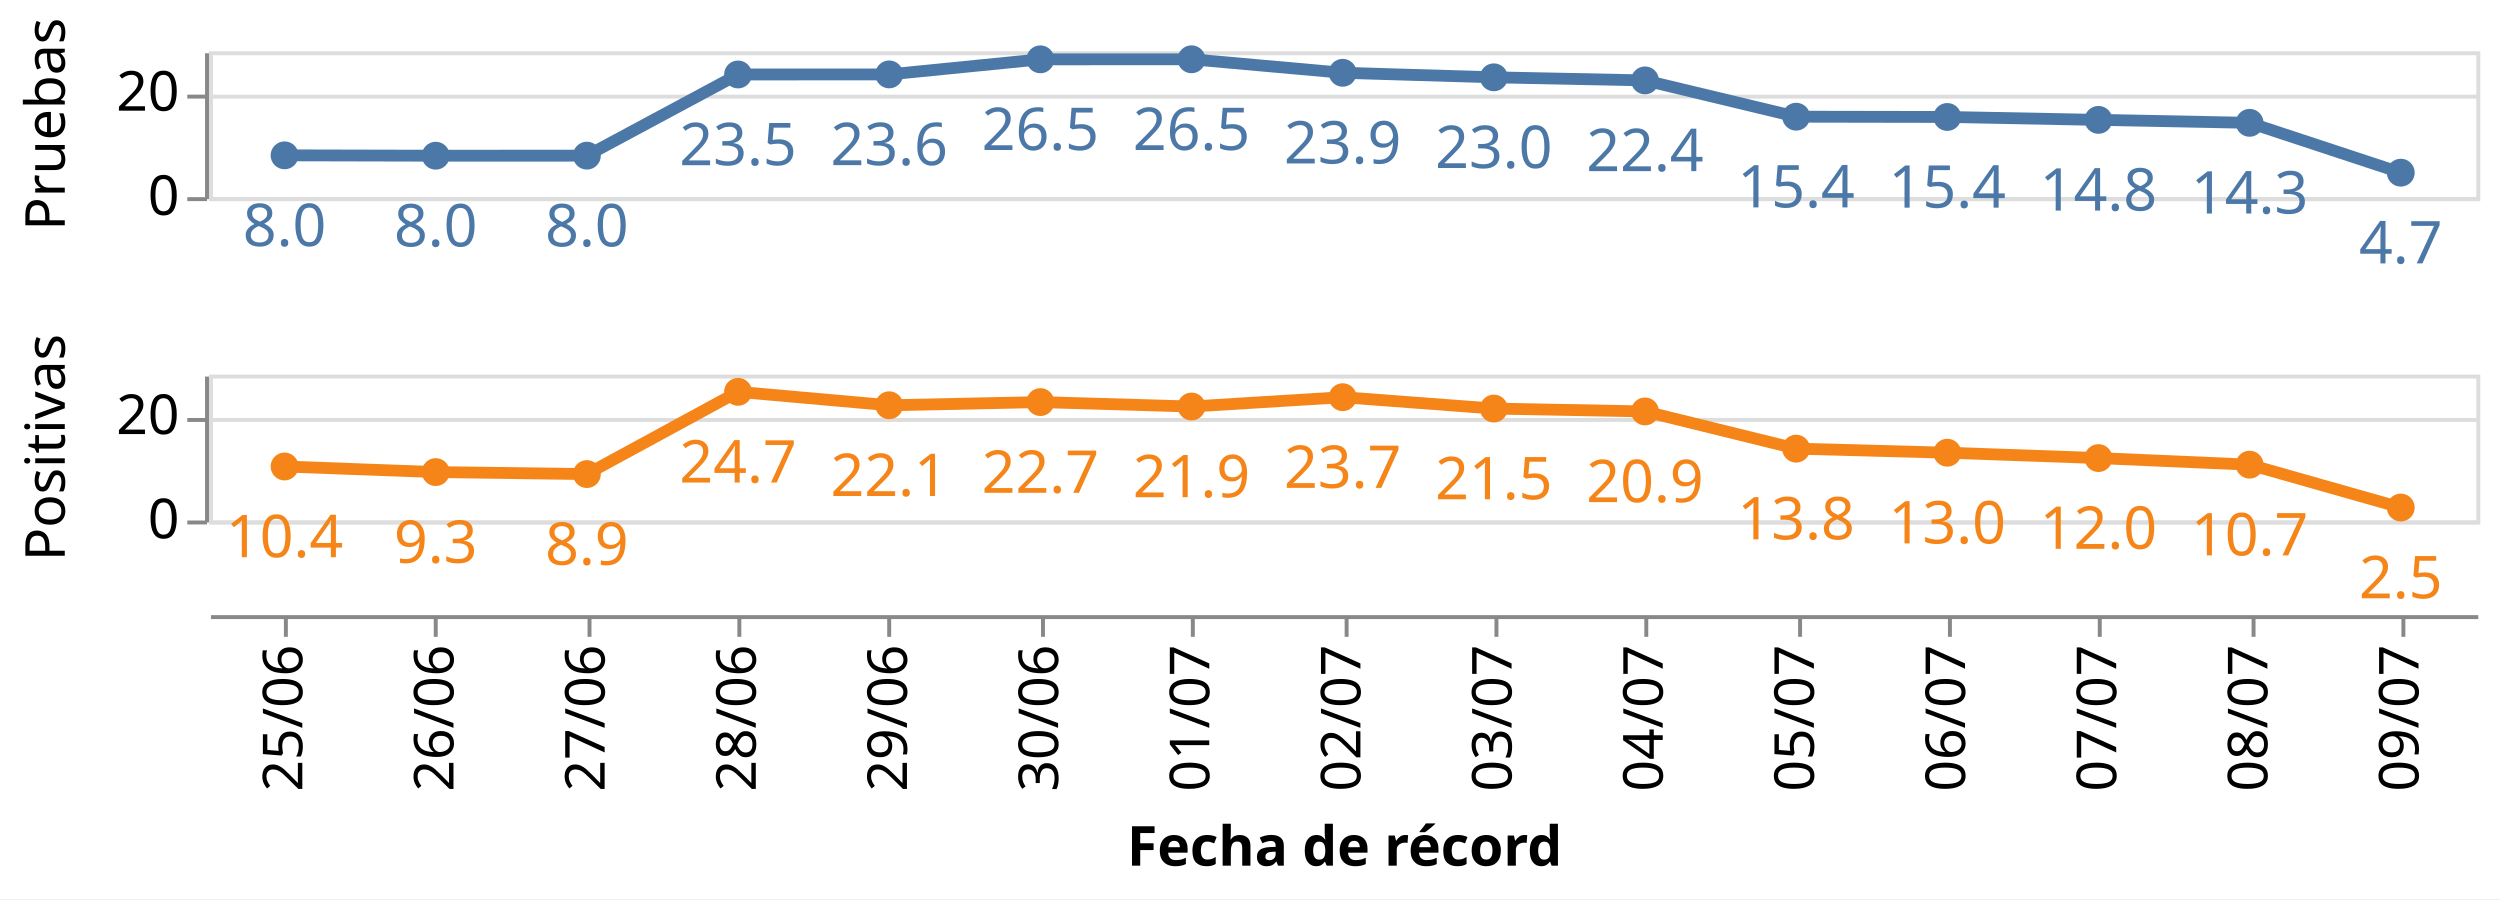
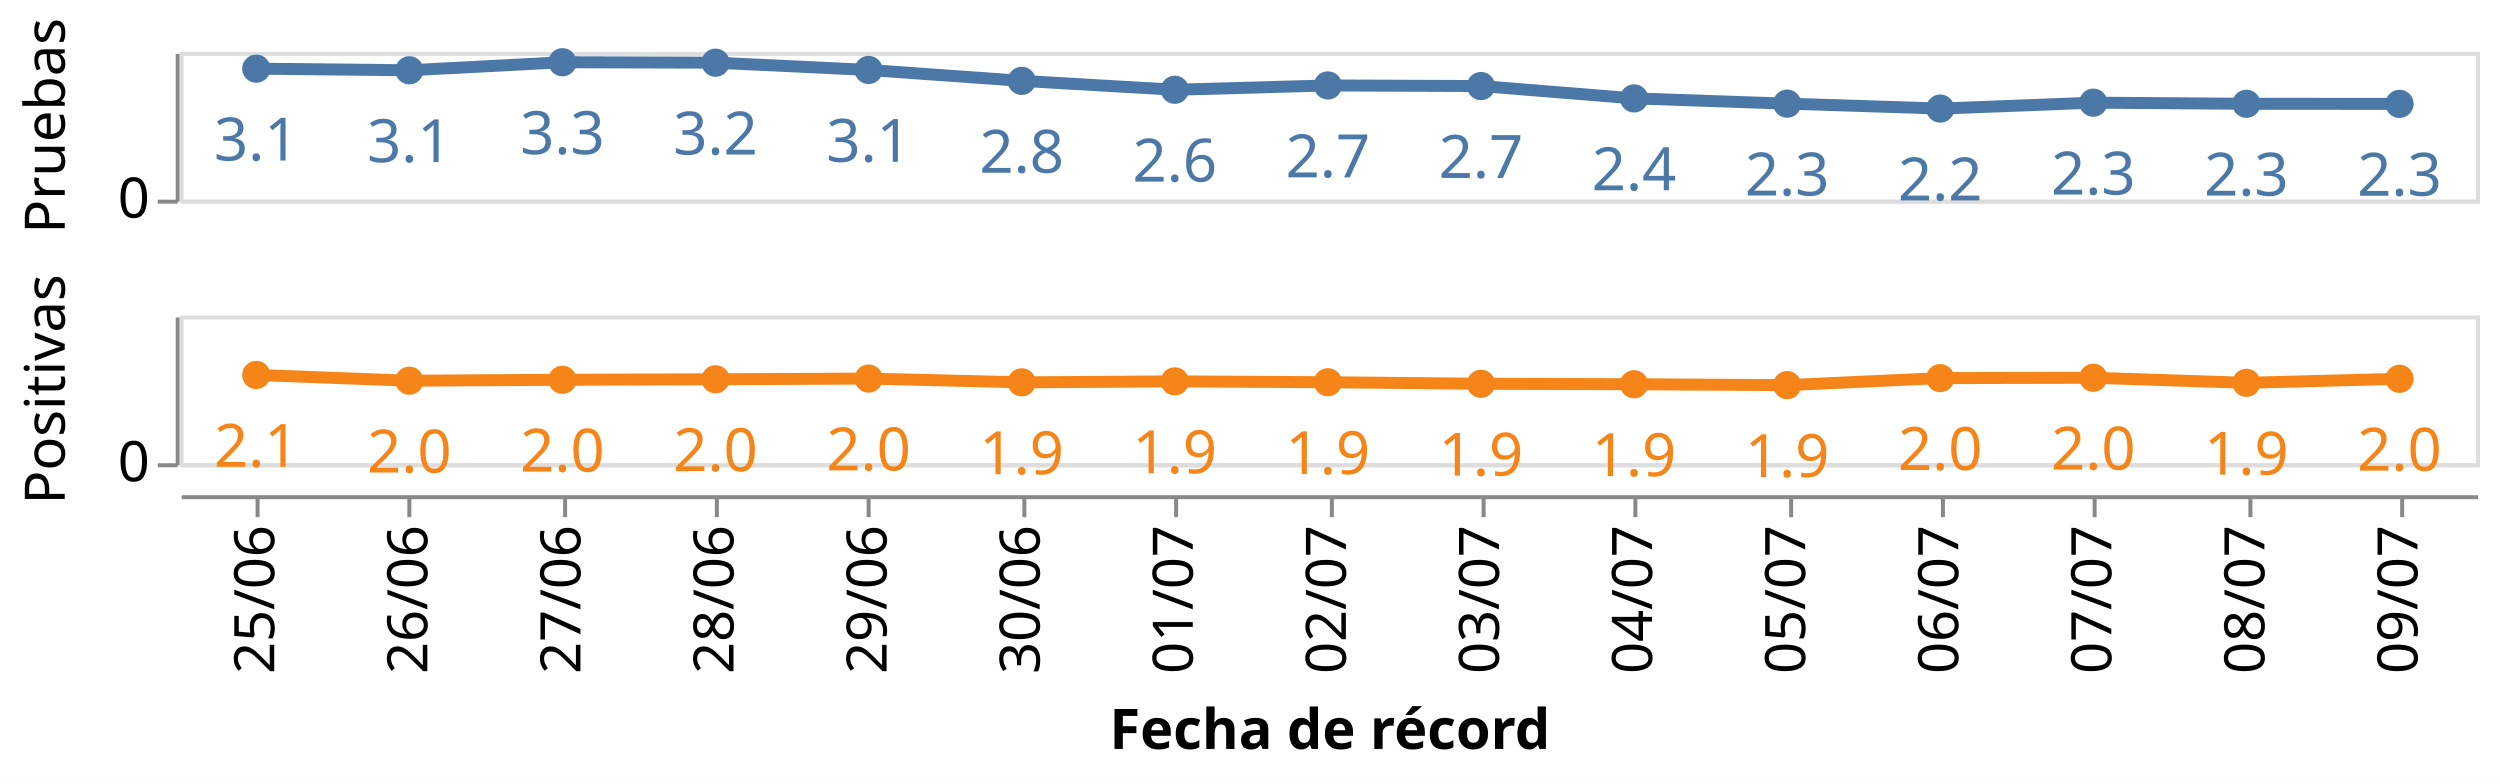
- <svg xmlns="http://www.w3.org/2000/svg" class="marks" width="634" height="228" viewBox="0 0 634 228" version="1.1">
-   <rect width="634" height="228" style="fill: white;" />
-   <g transform="translate(53,13)">
+ <svg xmlns="http://www.w3.org/2000/svg" class="marks" width="626" height="196" viewBox="0 0 626 196" version="1.1">
+   <rect width="626" height="196" style="fill: white;" />
+   <g transform="translate(45,13)">
    <g class="mark-group role-frame root">
      <g transform="translate(0,0)">
        <path class="background" d="M0,0h0v0h0Z" style="fill: none;" />
        <g>
          <g class="mark-group role-row-header row_header">
            <g transform="translate(-1,0)">
              <path class="background" d="M0,0h0v37h0Z" style="fill: none;" />
              <g>
                <g class="mark-group role-axis">
                  <g transform="translate(0.5,0.5)">
                    <path class="background" d="M0,0h0v0h0Z" style="pointer-events: none; fill: none;" />
                    <g>
                      <g class="mark-rule role-axis-tick" style="pointer-events: none;">
                        <line transform="translate(0,37)" x2="-5" y2="0" style="fill: none; stroke: #888; stroke-width: 1; opacity: 1;" />
-                         <line transform="translate(0,11)" x2="-5" y2="0" style="fill: none; stroke: #888; stroke-width: 1; opacity: 1;" />
                      </g>
                      <g class="mark-text role-axis-label" style="pointer-events: none;">
                        <text text-anchor="end" transform="translate(-7,41)" style="font-family: sans-serif; font-size: 14px; fill: #000; opacity: 1;">0</text>
-                         <text text-anchor="end" transform="translate(-7,14.57143)" style="font-family: sans-serif; font-size: 14px; fill: #000; opacity: 1;">20</text>
                      </g>
                      <g class="mark-rule role-axis-domain" style="pointer-events: none;">
                        <line transform="translate(0,37)" x2="0" y2="-37" style="fill: none; stroke: #888; stroke-width: 1; opacity: 1;" />
                      </g>
                    </g>
                    <path class="foreground" d="" style="pointer-events: none; display: none; fill: none;" />
                  </g>
                </g>
                <g class="mark-group role-title">
-                   <g transform="translate(-46.57227,18.5)">
+                   <g transform="translate(-38.78613,18.5)">
                    <path class="background" d="M0,0h0v0h0Z" style="pointer-events: none; fill: none;" />
                    <g>
                      <g class="mark-text role-title-text" style="pointer-events: none;">
                        <text text-anchor="middle" transform="translate(0,0) rotate(-90) translate(0,11)" style="font-family: sans-serif; font-size: 14px; fill: #000; opacity: 1;">Pruebas</text>
                      </g>
                    </g>
                    <path class="foreground" d="" style="pointer-events: none; display: none; fill: none;" />
                  </g>
                </g>
              </g>
              <path class="foreground" d="" style="display: none; fill: none;" />
            </g>
-             <g transform="translate(-1,82)">
+             <g transform="translate(-1,66)">
              <path class="background" d="M0,0h0v37h0Z" style="fill: none;" />
              <g>
                <g class="mark-group role-axis">
                  <g transform="translate(0.5,0.5)">
                    <path class="background" d="M0,0h0v0h0Z" style="pointer-events: none; fill: none;" />
                    <g>
                      <g class="mark-rule role-axis-tick" style="pointer-events: none;">
                        <line transform="translate(0,37)" x2="-5" y2="0" style="fill: none; stroke: #888; stroke-width: 1; opacity: 1;" />
-                         <line transform="translate(0,11)" x2="-5" y2="0" style="fill: none; stroke: #888; stroke-width: 1; opacity: 1;" />
                      </g>
                      <g class="mark-text role-axis-label" style="pointer-events: none;">
                        <text text-anchor="end" transform="translate(-7,41)" style="font-family: sans-serif; font-size: 14px; fill: #000; opacity: 1;">0</text>
-                         <text text-anchor="end" transform="translate(-7,14.57143)" style="font-family: sans-serif; font-size: 14px; fill: #000; opacity: 1;">20</text>
                      </g>
                      <g class="mark-rule role-axis-domain" style="pointer-events: none;">
                        <line transform="translate(0,37)" x2="0" y2="-37" style="fill: none; stroke: #888; stroke-width: 1; opacity: 1;" />
                      </g>
                    </g>
                    <path class="foreground" d="" style="pointer-events: none; display: none; fill: none;" />
                  </g>
                </g>
                <g class="mark-group role-title">
-                   <g transform="translate(-46.57227,18.5)">
+                   <g transform="translate(-38.78613,18.5)">
                    <path class="background" d="M0,0h0v0h0Z" style="pointer-events: none; fill: none;" />
                    <g>
                      <g class="mark-text role-title-text" style="pointer-events: none;">
                        <text text-anchor="middle" transform="translate(0,0) rotate(-90) translate(0,11)" style="font-family: sans-serif; font-size: 14px; fill: #000; opacity: 1;">Positivas</text>
                      </g>
                    </g>
                    <path class="foreground" d="" style="pointer-events: none; display: none; fill: none;" />
                  </g>
                </g>
              </g>
              <path class="foreground" d="" style="display: none; fill: none;" />
            </g>
          </g>
          <g class="mark-group role-column-footer column_footer">
-             <g transform="translate(0,143)">
+             <g transform="translate(0,111)">
              <path class="background" d="M0,0h575v0h-575Z" style="fill: none;" />
              <g>
                <g class="mark-group role-axis">
                  <g transform="translate(0.5,0.5)">
                    <path class="background" d="M0,0h0v0h0Z" style="pointer-events: none; fill: none;" />
                    <g>
                      <g class="mark-rule role-axis-tick" style="pointer-events: none;">
                        <line transform="translate(19,0)" x2="0" y2="5" style="fill: none; stroke: #888; stroke-width: 1; opacity: 1;" />
                        <line transform="translate(57,0)" x2="0" y2="5" style="fill: none; stroke: #888; stroke-width: 1; opacity: 1;" />
                        <line transform="translate(96,0)" x2="0" y2="5" style="fill: none; stroke: #888; stroke-width: 1; opacity: 1;" />
                        <line transform="translate(134,0)" x2="0" y2="5" style="fill: none; stroke: #888; stroke-width: 1; opacity: 1;" />
                        <line transform="translate(172,0)" x2="0" y2="5" style="fill: none; stroke: #888; stroke-width: 1; opacity: 1;" />
                        <line transform="translate(211,0)" x2="0" y2="5" style="fill: none; stroke: #888; stroke-width: 1; opacity: 1;" />
                        <line transform="translate(249,0)" x2="0" y2="5" style="fill: none; stroke: #888; stroke-width: 1; opacity: 1;" />
                        <line transform="translate(288,0)" x2="0" y2="5" style="fill: none; stroke: #888; stroke-width: 1; opacity: 1;" />
                        <line transform="translate(326,0)" x2="0" y2="5" style="fill: none; stroke: #888; stroke-width: 1; opacity: 1;" />
                        <line transform="translate(364,0)" x2="0" y2="5" style="fill: none; stroke: #888; stroke-width: 1; opacity: 1;" />
                        <line transform="translate(403,0)" x2="0" y2="5" style="fill: none; stroke: #888; stroke-width: 1; opacity: 1;" />
                        <line transform="translate(441,0)" x2="0" y2="5" style="fill: none; stroke: #888; stroke-width: 1; opacity: 1;" />
                        <line transform="translate(479,0)" x2="0" y2="5" style="fill: none; stroke: #888; stroke-width: 1; opacity: 1;" />
                        <line transform="translate(518,0)" x2="0" y2="5" style="fill: none; stroke: #888; stroke-width: 1; opacity: 1;" />
                        <line transform="translate(556,0)" x2="0" y2="5" style="fill: none; stroke: #888; stroke-width: 1; opacity: 1;" />
                      </g>
                      <g class="mark-text role-axis-label" style="pointer-events: none;">
                        <text text-anchor="end" transform="translate(19.16667,7) rotate(270) translate(0,4)" style="font-family: sans-serif; font-size: 14px; fill: #000; opacity: 1;">25/06</text>
                        <text text-anchor="end" transform="translate(57.5,7) rotate(270) translate(0,4)" style="font-family: sans-serif; font-size: 14px; fill: #000; opacity: 1;">26/06</text>
                        <text text-anchor="end" transform="translate(95.83333,7) rotate(270) translate(0,4)" style="font-family: sans-serif; font-size: 14px; fill: #000; opacity: 1;">27/06</text>
                        <text text-anchor="end" transform="translate(134.1667,7) rotate(270) translate(0,4)" style="font-family: sans-serif; font-size: 14px; fill: #000; opacity: 1;">28/06</text>
                        <text text-anchor="end" transform="translate(172.5,7) rotate(270) translate(0,4)" style="font-family: sans-serif; font-size: 14px; fill: #000; opacity: 1;">29/06</text>
                        <text text-anchor="end" transform="translate(210.8333,7) rotate(270) translate(0,4)" style="font-family: sans-serif; font-size: 14px; fill: #000; opacity: 1;">30/06</text>
                        <text text-anchor="end" transform="translate(249.1667,7) rotate(270) translate(0,4)" style="font-family: sans-serif; font-size: 14px; fill: #000; opacity: 1;">01/07</text>
                        <text text-anchor="end" transform="translate(287.5,7) rotate(270) translate(0,4)" style="font-family: sans-serif; font-size: 14px; fill: #000; opacity: 1;">02/07</text>
                        <text text-anchor="end" transform="translate(325.8333,7) rotate(270) translate(0,4)" style="font-family: sans-serif; font-size: 14px; fill: #000; opacity: 1;">03/07</text>
                        <text text-anchor="end" transform="translate(364.1667,7) rotate(270) translate(0,4)" style="font-family: sans-serif; font-size: 14px; fill: #000; opacity: 1;">04/07</text>
                        <text text-anchor="end" transform="translate(402.5,7) rotate(270) translate(0,4)" style="font-family: sans-serif; font-size: 14px; fill: #000; opacity: 1;">05/07</text>
                        <text text-anchor="end" transform="translate(440.8333,7) rotate(270) translate(0,4)" style="font-family: sans-serif; font-size: 14px; fill: #000; opacity: 1;">06/07</text>
                        <text text-anchor="end" transform="translate(479.1667,7) rotate(270) translate(0,4)" style="font-family: sans-serif; font-size: 14px; fill: #000; opacity: 1;">07/07</text>
                        <text text-anchor="end" transform="translate(517.5,7) rotate(270) translate(0,4)" style="font-family: sans-serif; font-size: 14px; fill: #000; opacity: 1;">08/07</text>
                        <text text-anchor="end" transform="translate(555.8333,7) rotate(270) translate(0,4)" style="font-family: sans-serif; font-size: 14px; fill: #000; opacity: 1;">09/07</text>
                      </g>
                      <g class="mark-rule role-axis-domain" style="pointer-events: none;">
                        <line transform="translate(0,0)" x2="575" y2="0" style="fill: none; stroke: #888; stroke-width: 1; opacity: 1;" />
                      </g>
                      <g class="mark-text role-axis-title" style="pointer-events: none;">
                        <text text-anchor="middle" transform="translate(287.5,63.03418)" style="font-family: sans-serif; font-size: 14px; font-weight: bold; fill: #000; opacity: 1;">Fecha de récord</text>
                      </g>
                    </g>
                    <path class="foreground" d="" style="pointer-events: none; display: none; fill: none;" />
                  </g>
                </g>
              </g>
              <path class="foreground" d="" style="display: none; fill: none;" />
            </g>
          </g>
          <g class="mark-group role-scope cell">
            <g transform="translate(0,0)">
              <path class="background" d="M0.5,0.5h575v37h-575Z" style="fill: none; stroke: #ddd;" />
              <g>
                <g class="mark-group role-axis">
                  <g transform="translate(0.5,0.5)">
                    <path class="background" d="M0,0h0v0h0Z" style="pointer-events: none; fill: none;" />
                    <g>
                      <g class="mark-rule role-axis-grid" style="pointer-events: none;">
                        <line transform="translate(0,37)" x2="575" y2="0" style="fill: none; stroke: #ddd; stroke-width: 1; opacity: 1;" />
-                         <line transform="translate(0,11)" x2="575" y2="0" style="fill: none; stroke: #ddd; stroke-width: 1; opacity: 1;" />
                      </g>
                    </g>
                    <path class="foreground" d="" style="pointer-events: none; display: none; fill: none;" />
                  </g>
                </g>
                <g class="mark-group role-scope child_layer_0_layer_0_pathgroup">
                  <g transform="translate(0,0)">
                    <path class="background" d="M0,0h575v37h-575Z" style="fill: none;" />
                    <g>
                      <g class="mark-line role-mark child_layer_0_layer_0_marks">
-                         <path d="M19.167,26.395L57.5,26.487L95.833,26.471L134.167,5.888L172.5,5.87L210.833,2.048L249.167,2.035L287.5,5.46L325.833,6.608L364.167,7.391L402.5,16.592L440.833,16.663L479.167,17.401L517.5,18.15L555.833,30.791" style="fill: none; stroke: #4c78a8; stroke-width: 3;" />
+                         <path d="M19.167,4.195L57.5,4.597L95.833,2.584L134.167,2.698L172.5,4.518L210.833,7.254L249.167,9.475L287.5,8.396L325.833,8.547L364.167,11.64L402.5,12.952L440.833,14.187L479.167,12.712L517.5,12.985L555.833,13.012" style="fill: none; stroke: #4c78a8; stroke-width: 3;" />
                      </g>
                    </g>
                    <path class="foreground" d="" style="display: none; fill: none;" />
                  </g>
                </g>
                <g class="mark-symbol role-mark child_layer_0_layer_1_marks">
-                   <path transform="translate(555.8333,30.79083)" d="M3.536,0A3.536,3.536,0,1,1,-3.536,0A3.536,3.536,0,1,1,3.536,0" style="fill: #4c78a8; stroke-width: 2; opacity: 1;" />
-                   <path transform="translate(517.5,18.15001)" d="M3.536,0A3.536,3.536,0,1,1,-3.536,0A3.536,3.536,0,1,1,3.536,0" style="fill: #4c78a8; stroke-width: 2; opacity: 1;" />
-                   <path transform="translate(479.1667,17.40102)" d="M3.536,0A3.536,3.536,0,1,1,-3.536,0A3.536,3.536,0,1,1,3.536,0" style="fill: #4c78a8; stroke-width: 2; opacity: 1;" />
-                   <path transform="translate(440.8333,16.66282)" d="M3.536,0A3.536,3.536,0,1,1,-3.536,0A3.536,3.536,0,1,1,3.536,0" style="fill: #4c78a8; stroke-width: 2; opacity: 1;" />
-                   <path transform="translate(402.5,16.59239)" d="M3.536,0A3.536,3.536,0,1,1,-3.536,0A3.536,3.536,0,1,1,3.536,0" style="fill: #4c78a8; stroke-width: 2; opacity: 1;" />
-                   <path transform="translate(364.1667,7.390951)" d="M3.536,0A3.536,3.536,0,1,1,-3.536,0A3.536,3.536,0,1,1,3.536,0" style="fill: #4c78a8; stroke-width: 2; opacity: 1;" />
-                   <path transform="translate(325.8333,6.60825)" d="M3.536,0A3.536,3.536,0,1,1,-3.536,0A3.536,3.536,0,1,1,3.536,0" style="fill: #4c78a8; stroke-width: 2; opacity: 1;" />
-                   <path transform="translate(287.5,5.460482)" d="M3.536,0A3.536,3.536,0,1,1,-3.536,0A3.536,3.536,0,1,1,3.536,0" style="fill: #4c78a8; stroke-width: 2; opacity: 1;" />
-                   <path transform="translate(249.1667,2.035385)" d="M3.536,0A3.536,3.536,0,1,1,-3.536,0A3.536,3.536,0,1,1,3.536,0" style="fill: #4c78a8; stroke-width: 2; opacity: 1;" />
-                   <path transform="translate(210.8333,2.047619)" d="M3.536,0A3.536,3.536,0,1,1,-3.536,0A3.536,3.536,0,1,1,3.536,0" style="fill: #4c78a8; stroke-width: 2; opacity: 1;" />
-                   <path transform="translate(172.5,5.869544)" d="M3.536,0A3.536,3.536,0,1,1,-3.536,0A3.536,3.536,0,1,1,3.536,0" style="fill: #4c78a8; stroke-width: 2; opacity: 1;" />
-                   <path transform="translate(134.1667,5.888415)" d="M3.536,0A3.536,3.536,0,1,1,-3.536,0A3.536,3.536,0,1,1,3.536,0" style="fill: #4c78a8; stroke-width: 2; opacity: 1;" />
-                   <path transform="translate(95.83333,26.47093)" d="M3.536,0A3.536,3.536,0,1,1,-3.536,0A3.536,3.536,0,1,1,3.536,0" style="fill: #4c78a8; stroke-width: 2; opacity: 1;" />
-                   <path transform="translate(57.5,26.48658)" d="M3.536,0A3.536,3.536,0,1,1,-3.536,0A3.536,3.536,0,1,1,3.536,0" style="fill: #4c78a8; stroke-width: 2; opacity: 1;" />
-                   <path transform="translate(19.16667,26.39505)" d="M3.536,0A3.536,3.536,0,1,1,-3.536,0A3.536,3.536,0,1,1,3.536,0" style="fill: #4c78a8; stroke-width: 2; opacity: 1;" />
+                   <path transform="translate(555.8333,13.01206)" d="M3.536,0A3.536,3.536,0,1,1,-3.536,0A3.536,3.536,0,1,1,3.536,0" style="fill: #4c78a8; stroke-width: 2; opacity: 1;" />
+                   <path transform="translate(517.5,12.98486)" d="M3.536,0A3.536,3.536,0,1,1,-3.536,0A3.536,3.536,0,1,1,3.536,0" style="fill: #4c78a8; stroke-width: 2; opacity: 1;" />
+                   <path transform="translate(479.1667,12.71208)" d="M3.536,0A3.536,3.536,0,1,1,-3.536,0A3.536,3.536,0,1,1,3.536,0" style="fill: #4c78a8; stroke-width: 2; opacity: 1;" />
+                   <path transform="translate(440.8333,14.18683)" d="M3.536,0A3.536,3.536,0,1,1,-3.536,0A3.536,3.536,0,1,1,3.536,0" style="fill: #4c78a8; stroke-width: 2; opacity: 1;" />
+                   <path transform="translate(402.5,12.95226)" d="M3.536,0A3.536,3.536,0,1,1,-3.536,0A3.536,3.536,0,1,1,3.536,0" style="fill: #4c78a8; stroke-width: 2; opacity: 1;" />
+                   <path transform="translate(364.1667,11.63974)" d="M3.536,0A3.536,3.536,0,1,1,-3.536,0A3.536,3.536,0,1,1,3.536,0" style="fill: #4c78a8; stroke-width: 2; opacity: 1;" />
+                   <path transform="translate(325.8333,8.54689)" d="M3.536,0A3.536,3.536,0,1,1,-3.536,0A3.536,3.536,0,1,1,3.536,0" style="fill: #4c78a8; stroke-width: 2; opacity: 1;" />
+                   <path transform="translate(287.5,8.396381)" d="M3.536,0A3.536,3.536,0,1,1,-3.536,0A3.536,3.536,0,1,1,3.536,0" style="fill: #4c78a8; stroke-width: 2; opacity: 1;" />
+                   <path transform="translate(249.1667,9.475416)" d="M3.536,0A3.536,3.536,0,1,1,-3.536,0A3.536,3.536,0,1,1,3.536,0" style="fill: #4c78a8; stroke-width: 2; opacity: 1;" />
+                   <path transform="translate(210.8333,7.254036)" d="M3.536,0A3.536,3.536,0,1,1,-3.536,0A3.536,3.536,0,1,1,3.536,0" style="fill: #4c78a8; stroke-width: 2; opacity: 1;" />
+                   <path transform="translate(172.5,4.518369)" d="M3.536,0A3.536,3.536,0,1,1,-3.536,0A3.536,3.536,0,1,1,3.536,0" style="fill: #4c78a8; stroke-width: 2; opacity: 1;" />
+                   <path transform="translate(134.1667,2.698194)" d="M3.536,0A3.536,3.536,0,1,1,-3.536,0A3.536,3.536,0,1,1,3.536,0" style="fill: #4c78a8; stroke-width: 2; opacity: 1;" />
+                   <path transform="translate(95.83333,2.584397)" d="M3.536,0A3.536,3.536,0,1,1,-3.536,0A3.536,3.536,0,1,1,3.536,0" style="fill: #4c78a8; stroke-width: 2; opacity: 1;" />
+                   <path transform="translate(57.5,4.597192)" d="M3.536,0A3.536,3.536,0,1,1,-3.536,0A3.536,3.536,0,1,1,3.536,0" style="fill: #4c78a8; stroke-width: 2; opacity: 1;" />
+                   <path transform="translate(19.16667,4.194724)" d="M3.536,0A3.536,3.536,0,1,1,-3.536,0A3.536,3.536,0,1,1,3.536,0" style="fill: #4c78a8; stroke-width: 2; opacity: 1;" />
                </g>
                <g class="mark-text role-mark child_layer_1_marks">
-                   <text text-anchor="middle" transform="translate(555.8333,53.79083)" style="font-family: sans-serif; font-size: 15px; fill: #4c78a8;">4.7</text>
-                   <text text-anchor="middle" transform="translate(517.5,41.15001)" style="font-family: sans-serif; font-size: 15px; fill: #4c78a8;">14.3</text>
-                   <text text-anchor="middle" transform="translate(479.1667,40.40102)" style="font-family: sans-serif; font-size: 15px; fill: #4c78a8;">14.8</text>
-                   <text text-anchor="middle" transform="translate(440.8333,39.66282)" style="font-family: sans-serif; font-size: 15px; fill: #4c78a8;">15.4</text>
-                   <text text-anchor="middle" transform="translate(402.5,39.59239)" style="font-family: sans-serif; font-size: 15px; fill: #4c78a8;">15.4</text>
-                   <text text-anchor="middle" transform="translate(364.1667,30.39095)" style="font-family: sans-serif; font-size: 15px; fill: #4c78a8;">22.4</text>
-                   <text text-anchor="middle" transform="translate(325.8333,29.60825)" style="font-family: sans-serif; font-size: 15px; fill: #4c78a8;">23.0</text>
-                   <text text-anchor="middle" transform="translate(287.5,28.46048)" style="font-family: sans-serif; font-size: 15px; fill: #4c78a8;">23.9</text>
-                   <text text-anchor="middle" transform="translate(249.1667,25.03539)" style="font-family: sans-serif; font-size: 15px; fill: #4c78a8;">26.5</text>
-                   <text text-anchor="middle" transform="translate(210.8333,25.04762)" style="font-family: sans-serif; font-size: 15px; fill: #4c78a8;">26.5</text>
-                   <text text-anchor="middle" transform="translate(172.5,28.86954)" style="font-family: sans-serif; font-size: 15px; fill: #4c78a8;">23.6</text>
-                   <text text-anchor="middle" transform="translate(134.1667,28.88841)" style="font-family: sans-serif; font-size: 15px; fill: #4c78a8;">23.5</text>
-                   <text text-anchor="middle" transform="translate(95.83333,49.47093)" style="font-family: sans-serif; font-size: 15px; fill: #4c78a8;">8.0</text>
-                   <text text-anchor="middle" transform="translate(57.5,49.48658)" style="font-family: sans-serif; font-size: 15px; fill: #4c78a8;">8.0</text>
-                   <text text-anchor="middle" transform="translate(19.16667,49.39505)" style="font-family: sans-serif; font-size: 15px; fill: #4c78a8;">8.0</text>
-                 </g>
-               </g>
-               <path class="foreground" d="" style="display: none; fill: none;" />
-             </g>
-             <g transform="translate(0,82)">
+                   <text text-anchor="middle" transform="translate(555.8333,36.01206)" style="font-family: sans-serif; font-size: 15px; fill: #4c78a8;">2.3</text>
+                   <text text-anchor="middle" transform="translate(517.5,35.98486)" style="font-family: sans-serif; font-size: 15px; fill: #4c78a8;">2.3</text>
+                   <text text-anchor="middle" transform="translate(479.1667,35.71208)" style="font-family: sans-serif; font-size: 15px; fill: #4c78a8;">2.3</text>
+                   <text text-anchor="middle" transform="translate(440.8333,37.18683)" style="font-family: sans-serif; font-size: 15px; fill: #4c78a8;">2.2</text>
+                   <text text-anchor="middle" transform="translate(402.5,35.95226)" style="font-family: sans-serif; font-size: 15px; fill: #4c78a8;">2.3</text>
+                   <text text-anchor="middle" transform="translate(364.1667,34.63974)" style="font-family: sans-serif; font-size: 15px; fill: #4c78a8;">2.4</text>
+                   <text text-anchor="middle" transform="translate(325.8333,31.54689)" style="font-family: sans-serif; font-size: 15px; fill: #4c78a8;">2.7</text>
+                   <text text-anchor="middle" transform="translate(287.5,31.39638)" style="font-family: sans-serif; font-size: 15px; fill: #4c78a8;">2.7</text>
+                   <text text-anchor="middle" transform="translate(249.1667,32.47542)" style="font-family: sans-serif; font-size: 15px; fill: #4c78a8;">2.6</text>
+                   <text text-anchor="middle" transform="translate(210.8333,30.25404)" style="font-family: sans-serif; font-size: 15px; fill: #4c78a8;">2.8</text>
+                   <text text-anchor="middle" transform="translate(172.5,27.51837)" style="font-family: sans-serif; font-size: 15px; fill: #4c78a8;">3.1</text>
+                   <text text-anchor="middle" transform="translate(134.1667,25.69819)" style="font-family: sans-serif; font-size: 15px; fill: #4c78a8;">3.2</text>
+                   <text text-anchor="middle" transform="translate(95.83333,25.5844)" style="font-family: sans-serif; font-size: 15px; fill: #4c78a8;">3.3</text>
+                   <text text-anchor="middle" transform="translate(57.5,27.59719)" style="font-family: sans-serif; font-size: 15px; fill: #4c78a8;">3.1</text>
+                   <text text-anchor="middle" transform="translate(19.16667,27.19472)" style="font-family: sans-serif; font-size: 15px; fill: #4c78a8;">3.1</text>
+                 </g>
+               </g>
+               <path class="foreground" d="" style="display: none; fill: none;" />
+             </g>
+             <g transform="translate(0,66)">
              <path class="background" d="M0.5,0.5h575v37h-575Z" style="fill: none; stroke: #ddd;" />
              <g>
                <g class="mark-group role-axis">
                  <g transform="translate(0.5,0.5)">
                    <path class="background" d="M0,0h0v0h0Z" style="pointer-events: none; fill: none;" />
                    <g>
                      <g class="mark-rule role-axis-grid" style="pointer-events: none;">
                        <line transform="translate(0,37)" x2="575" y2="0" style="fill: none; stroke: #ddd; stroke-width: 1; opacity: 1;" />
-                         <line transform="translate(0,11)" x2="575" y2="0" style="fill: none; stroke: #ddd; stroke-width: 1; opacity: 1;" />
                      </g>
                    </g>
                    <path class="foreground" d="" style="pointer-events: none; display: none; fill: none;" />
                  </g>
                </g>
                <g class="mark-group role-scope child_layer_0_layer_0_pathgroup">
                  <g transform="translate(0,0)">
                    <path class="background" d="M0,0h575v37h-575Z" style="fill: none;" />
                    <g>
                      <g class="mark-line role-mark child_layer_0_layer_0_marks">
-                         <path d="M19.167,23.302L57.5,24.724L95.833,25.225L134.167,4.37L172.5,7.777L210.833,6.97L249.167,8.092L287.5,5.73L325.833,8.611L364.167,9.34L402.5,18.778L440.833,19.81L479.167,21.169L517.5,22.841L555.833,33.716" style="fill: none; stroke: #f58518; stroke-width: 3;" />
+                         <path d="M19.167,14.892L57.5,16.329L95.833,16.096L134.167,15.971L172.5,15.792L210.833,16.736L249.167,16.496L287.5,16.707L325.833,17.095L364.167,17.217L402.5,17.437L440.833,15.679L479.167,15.595L517.5,16.856L555.833,15.857" style="fill: none; stroke: #f58518; stroke-width: 3;" />
                      </g>
                    </g>
                    <path class="foreground" d="" style="display: none; fill: none;" />
                  </g>
                </g>
                <g class="mark-symbol role-mark child_layer_0_layer_1_marks">
-                   <path transform="translate(555.8333,33.71564)" d="M3.536,0A3.536,3.536,0,1,1,-3.536,0A3.536,3.536,0,1,1,3.536,0" style="fill: #f58518; stroke-width: 2; opacity: 1;" />
-                   <path transform="translate(517.5,22.84119)" d="M3.536,0A3.536,3.536,0,1,1,-3.536,0A3.536,3.536,0,1,1,3.536,0" style="fill: #f58518; stroke-width: 2; opacity: 1;" />
-                   <path transform="translate(479.1667,21.16915)" d="M3.536,0A3.536,3.536,0,1,1,-3.536,0A3.536,3.536,0,1,1,3.536,0" style="fill: #f58518; stroke-width: 2; opacity: 1;" />
-                   <path transform="translate(440.8333,19.8102)" d="M3.536,0A3.536,3.536,0,1,1,-3.536,0A3.536,3.536,0,1,1,3.536,0" style="fill: #f58518; stroke-width: 2; opacity: 1;" />
-                   <path transform="translate(402.5,18.7784)" d="M3.536,0A3.536,3.536,0,1,1,-3.536,0A3.536,3.536,0,1,1,3.536,0" style="fill: #f58518; stroke-width: 2; opacity: 1;" />
-                   <path transform="translate(364.1667,9.339893)" d="M3.536,0A3.536,3.536,0,1,1,-3.536,0A3.536,3.536,0,1,1,3.536,0" style="fill: #f58518; stroke-width: 2; opacity: 1;" />
-                   <path transform="translate(325.8333,8.610898)" d="M3.536,0A3.536,3.536,0,1,1,-3.536,0A3.536,3.536,0,1,1,3.536,0" style="fill: #f58518; stroke-width: 2; opacity: 1;" />
-                   <path transform="translate(287.5,5.729618)" d="M3.536,0A3.536,3.536,0,1,1,-3.536,0A3.536,3.536,0,1,1,3.536,0" style="fill: #f58518; stroke-width: 2; opacity: 1;" />
-                   <path transform="translate(249.1667,8.092362)" d="M3.536,0A3.536,3.536,0,1,1,-3.536,0A3.536,3.536,0,1,1,3.536,0" style="fill: #f58518; stroke-width: 2; opacity: 1;" />
-                   <path transform="translate(210.8333,6.970007)" d="M3.536,0A3.536,3.536,0,1,1,-3.536,0A3.536,3.536,0,1,1,3.536,0" style="fill: #f58518; stroke-width: 2; opacity: 1;" />
-                   <path transform="translate(172.5,7.777391)" d="M3.536,0A3.536,3.536,0,1,1,-3.536,0A3.536,3.536,0,1,1,3.536,0" style="fill: #f58518; stroke-width: 2; opacity: 1;" />
-                   <path transform="translate(134.1667,4.369524)" d="M3.536,0A3.536,3.536,0,1,1,-3.536,0A3.536,3.536,0,1,1,3.536,0" style="fill: #f58518; stroke-width: 2; opacity: 1;" />
-                   <path transform="translate(95.83333,25.22484)" d="M3.536,0A3.536,3.536,0,1,1,-3.536,0A3.536,3.536,0,1,1,3.536,0" style="fill: #f58518; stroke-width: 2; opacity: 1;" />
-                   <path transform="translate(57.5,24.72404)" d="M3.536,0A3.536,3.536,0,1,1,-3.536,0A3.536,3.536,0,1,1,3.536,0" style="fill: #f58518; stroke-width: 2; opacity: 1;" />
-                   <path transform="translate(19.16667,23.30181)" d="M3.536,0A3.536,3.536,0,1,1,-3.536,0A3.536,3.536,0,1,1,3.536,0" style="fill: #f58518; stroke-width: 2; opacity: 1;" />
+                   <path transform="translate(555.8333,15.85714)" d="M3.536,0A3.536,3.536,0,1,1,-3.536,0A3.536,3.536,0,1,1,3.536,0" style="fill: #f58518; stroke-width: 2; opacity: 1;" />
+                   <path transform="translate(517.5,16.85614)" d="M3.536,0A3.536,3.536,0,1,1,-3.536,0A3.536,3.536,0,1,1,3.536,0" style="fill: #f58518; stroke-width: 2; opacity: 1;" />
+                   <path transform="translate(479.1667,15.59531)" d="M3.536,0A3.536,3.536,0,1,1,-3.536,0A3.536,3.536,0,1,1,3.536,0" style="fill: #f58518; stroke-width: 2; opacity: 1;" />
+                   <path transform="translate(440.8333,15.67917)" d="M3.536,0A3.536,3.536,0,1,1,-3.536,0A3.536,3.536,0,1,1,3.536,0" style="fill: #f58518; stroke-width: 2; opacity: 1;" />
+                   <path transform="translate(402.5,17.43678)" d="M3.536,0A3.536,3.536,0,1,1,-3.536,0A3.536,3.536,0,1,1,3.536,0" style="fill: #f58518; stroke-width: 2; opacity: 1;" />
+                   <path transform="translate(364.1667,17.21721)" d="M3.536,0A3.536,3.536,0,1,1,-3.536,0A3.536,3.536,0,1,1,3.536,0" style="fill: #f58518; stroke-width: 2; opacity: 1;" />
+                   <path transform="translate(325.8333,17.09487)" d="M3.536,0A3.536,3.536,0,1,1,-3.536,0A3.536,3.536,0,1,1,3.536,0" style="fill: #f58518; stroke-width: 2; opacity: 1;" />
+                   <path transform="translate(287.5,16.70745)" d="M3.536,0A3.536,3.536,0,1,1,-3.536,0A3.536,3.536,0,1,1,3.536,0" style="fill: #f58518; stroke-width: 2; opacity: 1;" />
+                   <path transform="translate(249.1667,16.49551)" d="M3.536,0A3.536,3.536,0,1,1,-3.536,0A3.536,3.536,0,1,1,3.536,0" style="fill: #f58518; stroke-width: 2; opacity: 1;" />
+                   <path transform="translate(210.8333,16.73557)" d="M3.536,0A3.536,3.536,0,1,1,-3.536,0A3.536,3.536,0,1,1,3.536,0" style="fill: #f58518; stroke-width: 2; opacity: 1;" />
+                   <path transform="translate(172.5,15.79169)" d="M3.536,0A3.536,3.536,0,1,1,-3.536,0A3.536,3.536,0,1,1,3.536,0" style="fill: #f58518; stroke-width: 2; opacity: 1;" />
+                   <path transform="translate(134.1667,15.97122)" d="M3.536,0A3.536,3.536,0,1,1,-3.536,0A3.536,3.536,0,1,1,3.536,0" style="fill: #f58518; stroke-width: 2; opacity: 1;" />
+                   <path transform="translate(95.83333,16.0965)" d="M3.536,0A3.536,3.536,0,1,1,-3.536,0A3.536,3.536,0,1,1,3.536,0" style="fill: #f58518; stroke-width: 2; opacity: 1;" />
+                   <path transform="translate(57.5,16.32908)" d="M3.536,0A3.536,3.536,0,1,1,-3.536,0A3.536,3.536,0,1,1,3.536,0" style="fill: #f58518; stroke-width: 2; opacity: 1;" />
+                   <path transform="translate(19.16667,14.89172)" d="M3.536,0A3.536,3.536,0,1,1,-3.536,0A3.536,3.536,0,1,1,3.536,0" style="fill: #f58518; stroke-width: 2; opacity: 1;" />
                </g>
                <g class="mark-text role-mark child_layer_1_marks">
-                   <text text-anchor="middle" transform="translate(555.8333,56.71564)" style="font-family: sans-serif; font-size: 15px; fill: #f58518;">2.5</text>
-                   <text text-anchor="middle" transform="translate(517.5,45.84119)" style="font-family: sans-serif; font-size: 15px; fill: #f58518;">10.7</text>
-                   <text text-anchor="middle" transform="translate(479.1667,44.16915)" style="font-family: sans-serif; font-size: 15px; fill: #f58518;">12.0</text>
-                   <text text-anchor="middle" transform="translate(440.8333,42.8102)" style="font-family: sans-serif; font-size: 15px; fill: #f58518;">13.0</text>
-                   <text text-anchor="middle" transform="translate(402.5,41.7784)" style="font-family: sans-serif; font-size: 15px; fill: #f58518;">13.8</text>
-                   <text text-anchor="middle" transform="translate(364.1667,32.33989)" style="font-family: sans-serif; font-size: 15px; fill: #f58518;">20.9</text>
-                   <text text-anchor="middle" transform="translate(325.8333,31.6109)" style="font-family: sans-serif; font-size: 15px; fill: #f58518;">21.5</text>
-                   <text text-anchor="middle" transform="translate(287.5,28.72962)" style="font-family: sans-serif; font-size: 15px; fill: #f58518;">23.7</text>
-                   <text text-anchor="middle" transform="translate(249.1667,31.09236)" style="font-family: sans-serif; font-size: 15px; fill: #f58518;">21.9</text>
-                   <text text-anchor="middle" transform="translate(210.8333,29.97001)" style="font-family: sans-serif; font-size: 15px; fill: #f58518;">22.7</text>
-                   <text text-anchor="middle" transform="translate(172.5,30.77739)" style="font-family: sans-serif; font-size: 15px; fill: #f58518;">22.1</text>
-                   <text text-anchor="middle" transform="translate(134.1667,27.36952)" style="font-family: sans-serif; font-size: 15px; fill: #f58518;">24.7</text>
-                   <text text-anchor="middle" transform="translate(95.83333,48.22484)" style="font-family: sans-serif; font-size: 15px; fill: #f58518;">8.9</text>
-                   <text text-anchor="middle" transform="translate(57.5,47.72404)" style="font-family: sans-serif; font-size: 15px; fill: #f58518;">9.3</text>
-                   <text text-anchor="middle" transform="translate(19.16667,46.30181)" style="font-family: sans-serif; font-size: 15px; fill: #f58518;">10.4</text>
+                   <text text-anchor="middle" transform="translate(555.8333,38.85714)" style="font-family: sans-serif; font-size: 15px; fill: #f58518;">2.0</text>
+                   <text text-anchor="middle" transform="translate(517.5,39.85614)" style="font-family: sans-serif; font-size: 15px; fill: #f58518;">1.9</text>
+                   <text text-anchor="middle" transform="translate(479.1667,38.59531)" style="font-family: sans-serif; font-size: 15px; fill: #f58518;">2.0</text>
+                   <text text-anchor="middle" transform="translate(440.8333,38.67917)" style="font-family: sans-serif; font-size: 15px; fill: #f58518;">2.0</text>
+                   <text text-anchor="middle" transform="translate(402.5,40.43678)" style="font-family: sans-serif; font-size: 15px; fill: #f58518;">1.9</text>
+                   <text text-anchor="middle" transform="translate(364.1667,40.21721)" style="font-family: sans-serif; font-size: 15px; fill: #f58518;">1.9</text>
+                   <text text-anchor="middle" transform="translate(325.8333,40.09487)" style="font-family: sans-serif; font-size: 15px; fill: #f58518;">1.9</text>
+                   <text text-anchor="middle" transform="translate(287.5,39.70745)" style="font-family: sans-serif; font-size: 15px; fill: #f58518;">1.9</text>
+                   <text text-anchor="middle" transform="translate(249.1667,39.49551)" style="font-family: sans-serif; font-size: 15px; fill: #f58518;">1.9</text>
+                   <text text-anchor="middle" transform="translate(210.8333,39.73557)" style="font-family: sans-serif; font-size: 15px; fill: #f58518;">1.9</text>
+                   <text text-anchor="middle" transform="translate(172.5,38.79169)" style="font-family: sans-serif; font-size: 15px; fill: #f58518;">2.0</text>
+                   <text text-anchor="middle" transform="translate(134.1667,38.97122)" style="font-family: sans-serif; font-size: 15px; fill: #f58518;">2.0</text>
+                   <text text-anchor="middle" transform="translate(95.83333,39.0965)" style="font-family: sans-serif; font-size: 15px; fill: #f58518;">2.0</text>
+                   <text text-anchor="middle" transform="translate(57.5,39.32908)" style="font-family: sans-serif; font-size: 15px; fill: #f58518;">2.0</text>
+                   <text text-anchor="middle" transform="translate(19.16667,37.89172)" style="font-family: sans-serif; font-size: 15px; fill: #f58518;">2.1</text>
                </g>
              </g>
              <path class="foreground" d="" style="display: none; fill: none;" />
            </g>
          </g>
        </g>
        <path class="foreground" d="" style="display: none; fill: none;" />
      </g>
    </g>
  </g>
</svg>
